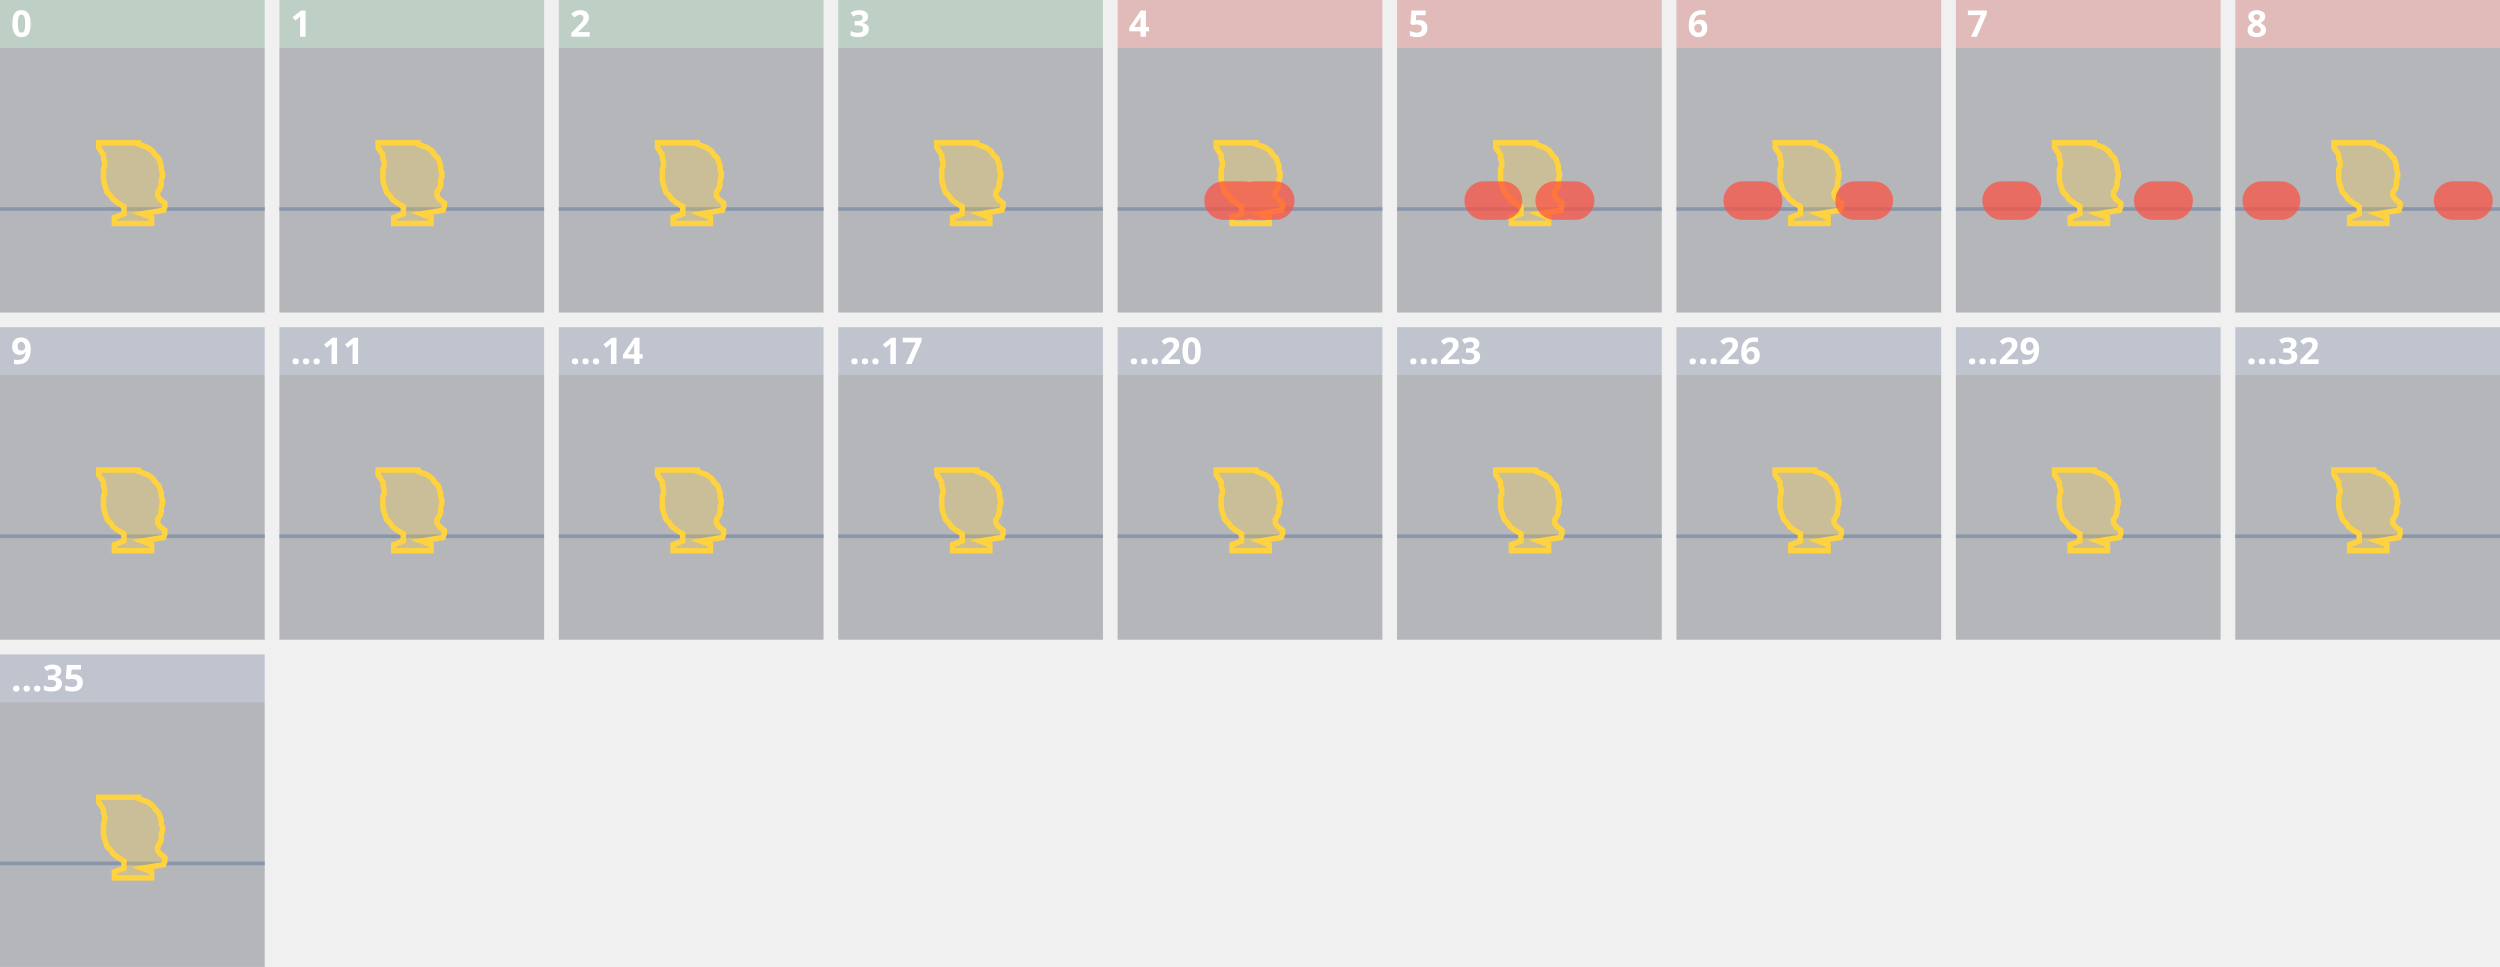
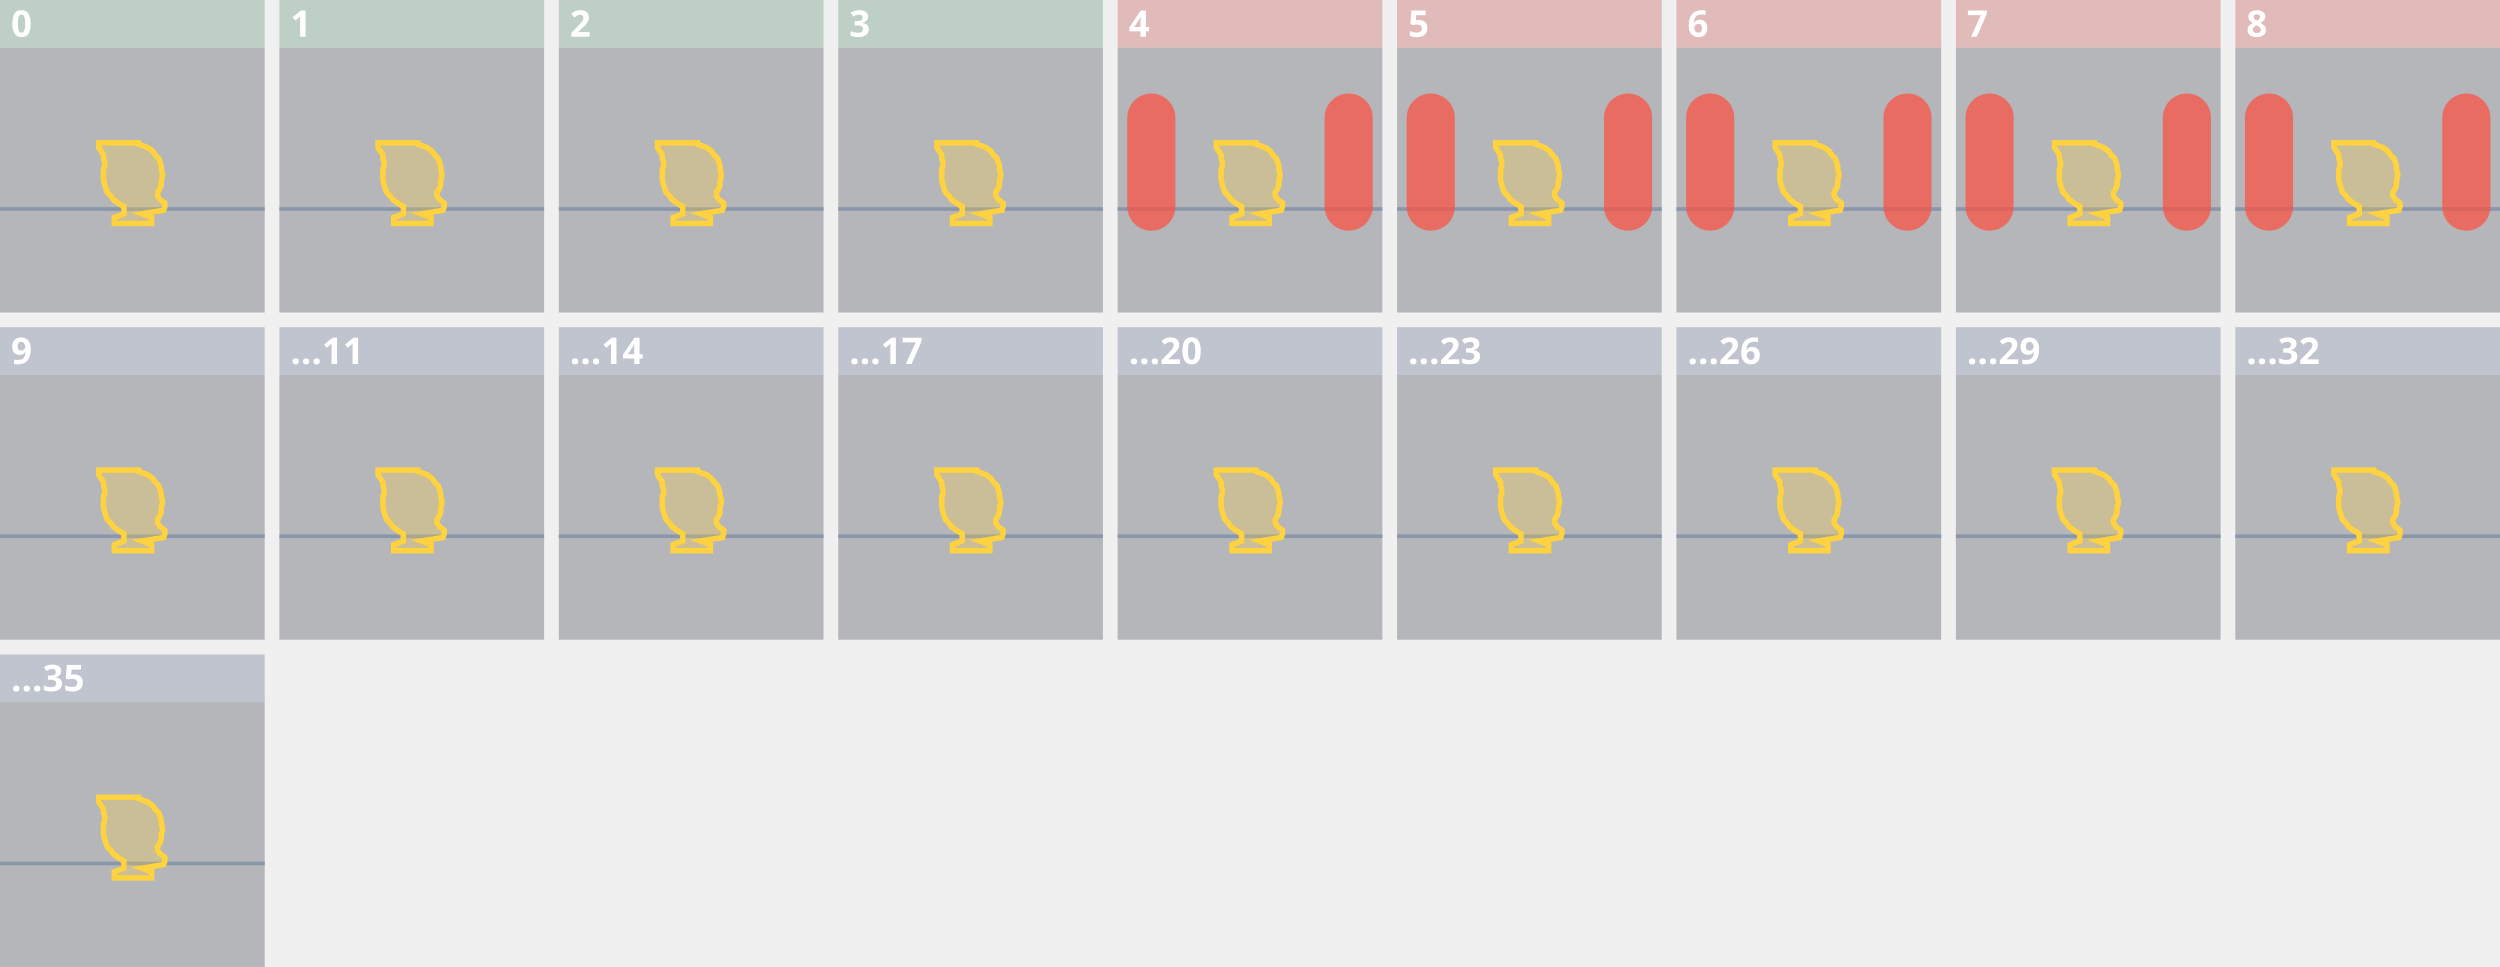
<svg xmlns="http://www.w3.org/2000/svg" viewBox="0 0 680 263" width="680" height="263">
  <style>text{font:bold 10px sans-serif;fill:#ffffff}.k{fill:#1b2230}.g{stroke:#8a96aa;stroke-width:3.06}use{stroke-width:4.58;fill-opacity:.28}.u{stroke:#ffd23f;fill:#ffd23f}.v{stroke:#4ade80;fill:#4ade80;fill-opacity:.6}.a{stroke:#e879f9;fill:#e879f9}.o{stroke:#22d3ee;fill:#22d3ee;fill-opacity:.5}.H{color:#ff4d3d;fill:#ff4d3d;opacity:.7}.G{color:#3b9cff;fill:#3b9cff;opacity:.75}.S{color:#ffa630;fill:#ffa630;opacity:.75}.T{color:#ffa630;fill:none;stroke:#ffa630;stroke-width:6.11;stroke-dasharray:12.2}.P{color:#c49bff;fill:none;stroke:#c49bff;stroke-width:3.06;stroke-dasharray:9.2}</style>
  <defs>
    <path id="b0" d="M-28 -31L5 -31L5 -30L13 -27L17 -24L19 -21L22 -18L23 -15L24 -12L24 -9L25 -6L25 -3L24 0L24 4L23 7L21 10L21 13L23 16L27 19L27 22L26 25L8 28L16 31L16 34L16 36L-15 36L-15 34L-15 31L-7 28L-7 25L-7 22L-12 19L-16 16L-18 13L-21 10L-22 7L-23 4L-24 0L-24 -3L-24 -6L-24 -9L-23 -12L-23 -15L-24 -18L-24 -21L-26 -24L-28 -27L-28 -30Z" />
    <rect id="K" x="-110" y="-110" width="220" height="220" class="k" />
    <rect id="Ls" width="72" height="13" fill="#3f7d5a" />
    <rect id="La" width="72" height="13" fill="#b8332b" />
    <rect id="Le" width="72" height="13" fill="#46557a" />
  </defs>
  <use href="#Ls" x="0" y="0" />
  <text x="3" y="10">0</text>
  <svg x="0" y="13" width="72" height="72" viewBox="-110 -110 220 220">
    <use href="#K" />
    <line x1="-110" y1="24" x2="110" y2="24" class="g" />
    <use href="#b0" class="u" />
  </svg>
  <use href="#Ls" x="76" y="0" />
  <text x="79" y="10">1</text>
  <svg x="76" y="13" width="72" height="72" viewBox="-110 -110 220 220">
    <use href="#K" />
    <line x1="-110" y1="24" x2="110" y2="24" class="g" />
    <use href="#b0" class="u" />
  </svg>
  <use href="#Ls" x="152" y="0" />
  <text x="155" y="10">2</text>
  <svg x="152" y="13" width="72" height="72" viewBox="-110 -110 220 220">
    <use href="#K" />
    <line x1="-110" y1="24" x2="110" y2="24" class="g" />
    <use href="#b0" class="u" />
  </svg>
  <use href="#Ls" x="228" y="0" />
  <text x="231" y="10">3</text>
  <svg x="228" y="13" width="72" height="72" viewBox="-110 -110 220 220">
    <use href="#K" />
    <line x1="-110" y1="24" x2="110" y2="24" class="g" />
    <use href="#b0" class="u" />
  </svg>
  <use href="#La" x="304" y="0" />
  <text x="307" y="10">4</text>
  <svg x="304" y="13" width="72" height="72" viewBox="-110 -110 220 220">
    <use href="#K" />
    <line x1="-110" y1="24" x2="110" y2="24" class="g" />
    <use href="#b0" class="u" />
    <g class="H">
-       <line x1="4" y1="17" x2="21" y2="17" stroke="currentColor" stroke-width="32" stroke-linecap="round" />
-       <line x1="-5" y1="17" x2="-22" y2="17" stroke="currentColor" stroke-width="32" stroke-linecap="round" />
+       <line x1="82" y1="22" x2="82" y2="-52" stroke="currentColor" stroke-width="40" stroke-linecap="round" />
+       <line x1="-82" y1="22" x2="-82" y2="-52" stroke="currentColor" stroke-width="40" stroke-linecap="round" />
    </g>
  </svg>
  <use href="#La" x="380" y="0" />
  <text x="383" y="10">5</text>
  <svg x="380" y="13" width="72" height="72" viewBox="-110 -110 220 220">
    <use href="#K" />
    <line x1="-110" y1="24" x2="110" y2="24" class="g" />
    <use href="#b0" class="u" />
    <g class="H">
-       <line x1="21" y1="17" x2="38" y2="17" stroke="currentColor" stroke-width="32" stroke-linecap="round" />
-       <line x1="-22" y1="17" x2="-38" y2="17" stroke="currentColor" stroke-width="32" stroke-linecap="round" />
+       <line x1="82" y1="22" x2="82" y2="-52" stroke="currentColor" stroke-width="40" stroke-linecap="round" />
+       <line x1="-82" y1="22" x2="-82" y2="-52" stroke="currentColor" stroke-width="40" stroke-linecap="round" />
    </g>
  </svg>
  <use href="#La" x="456" y="0" />
  <text x="459" y="10">6</text>
  <svg x="456" y="13" width="72" height="72" viewBox="-110 -110 220 220">
    <use href="#K" />
    <line x1="-110" y1="24" x2="110" y2="24" class="g" />
    <use href="#b0" class="u" />
    <g class="H">
-       <line x1="38" y1="17" x2="54" y2="17" stroke="currentColor" stroke-width="32" stroke-linecap="round" />
-       <line x1="-38" y1="17" x2="-55" y2="17" stroke="currentColor" stroke-width="32" stroke-linecap="round" />
+       <line x1="82" y1="22" x2="82" y2="-52" stroke="currentColor" stroke-width="40" stroke-linecap="round" />
+       <line x1="-82" y1="22" x2="-82" y2="-52" stroke="currentColor" stroke-width="40" stroke-linecap="round" />
    </g>
  </svg>
  <use href="#La" x="532" y="0" />
  <text x="535" y="10">7</text>
  <svg x="532" y="13" width="72" height="72" viewBox="-110 -110 220 220">
    <use href="#K" />
    <line x1="-110" y1="24" x2="110" y2="24" class="g" />
    <use href="#b0" class="u" />
    <g class="H">
-       <line x1="54" y1="17" x2="71" y2="17" stroke="currentColor" stroke-width="32" stroke-linecap="round" />
-       <line x1="-55" y1="17" x2="-72" y2="17" stroke="currentColor" stroke-width="32" stroke-linecap="round" />
+       <line x1="82" y1="22" x2="82" y2="-52" stroke="currentColor" stroke-width="40" stroke-linecap="round" />
+       <line x1="-82" y1="22" x2="-82" y2="-52" stroke="currentColor" stroke-width="40" stroke-linecap="round" />
    </g>
  </svg>
  <use href="#La" x="608" y="0" />
  <text x="611" y="10">8</text>
  <svg x="608" y="13" width="72" height="72" viewBox="-110 -110 220 220">
    <use href="#K" />
    <line x1="-110" y1="24" x2="110" y2="24" class="g" />
    <use href="#b0" class="u" />
    <g class="H">
-       <line x1="71" y1="17" x2="88" y2="17" stroke="currentColor" stroke-width="32" stroke-linecap="round" />
-       <line x1="-72" y1="17" x2="-88" y2="17" stroke="currentColor" stroke-width="32" stroke-linecap="round" />
+       <line x1="82" y1="22" x2="82" y2="-52" stroke="currentColor" stroke-width="40" stroke-linecap="round" />
+       <line x1="-82" y1="22" x2="-82" y2="-52" stroke="currentColor" stroke-width="40" stroke-linecap="round" />
    </g>
  </svg>
  <use href="#Le" x="0" y="89" />
  <text x="3" y="99">9</text>
  <svg x="0" y="102" width="72" height="72" viewBox="-110 -110 220 220">
    <use href="#K" />
    <line x1="-110" y1="24" x2="110" y2="24" class="g" />
    <use href="#b0" class="u" />
  </svg>
  <use href="#Le" x="76" y="89" />
  <text x="79" y="99">…11</text>
  <svg x="76" y="102" width="72" height="72" viewBox="-110 -110 220 220">
    <use href="#K" />
    <line x1="-110" y1="24" x2="110" y2="24" class="g" />
    <use href="#b0" class="u" />
  </svg>
  <use href="#Le" x="152" y="89" />
  <text x="155" y="99">…14</text>
  <svg x="152" y="102" width="72" height="72" viewBox="-110 -110 220 220">
    <use href="#K" />
    <line x1="-110" y1="24" x2="110" y2="24" class="g" />
    <use href="#b0" class="u" />
  </svg>
  <use href="#Le" x="228" y="89" />
  <text x="231" y="99">…17</text>
  <svg x="228" y="102" width="72" height="72" viewBox="-110 -110 220 220">
    <use href="#K" />
    <line x1="-110" y1="24" x2="110" y2="24" class="g" />
    <use href="#b0" class="u" />
  </svg>
  <use href="#Le" x="304" y="89" />
  <text x="307" y="99">…20</text>
  <svg x="304" y="102" width="72" height="72" viewBox="-110 -110 220 220">
    <use href="#K" />
    <line x1="-110" y1="24" x2="110" y2="24" class="g" />
    <use href="#b0" class="u" />
  </svg>
  <use href="#Le" x="380" y="89" />
  <text x="383" y="99">…23</text>
  <svg x="380" y="102" width="72" height="72" viewBox="-110 -110 220 220">
    <use href="#K" />
    <line x1="-110" y1="24" x2="110" y2="24" class="g" />
    <use href="#b0" class="u" />
  </svg>
  <use href="#Le" x="456" y="89" />
  <text x="459" y="99">…26</text>
  <svg x="456" y="102" width="72" height="72" viewBox="-110 -110 220 220">
    <use href="#K" />
    <line x1="-110" y1="24" x2="110" y2="24" class="g" />
    <use href="#b0" class="u" />
  </svg>
  <use href="#Le" x="532" y="89" />
  <text x="535" y="99">…29</text>
  <svg x="532" y="102" width="72" height="72" viewBox="-110 -110 220 220">
    <use href="#K" />
    <line x1="-110" y1="24" x2="110" y2="24" class="g" />
    <use href="#b0" class="u" />
  </svg>
  <use href="#Le" x="608" y="89" />
  <text x="611" y="99">…32</text>
  <svg x="608" y="102" width="72" height="72" viewBox="-110 -110 220 220">
    <use href="#K" />
    <line x1="-110" y1="24" x2="110" y2="24" class="g" />
    <use href="#b0" class="u" />
  </svg>
  <use href="#Le" x="0" y="178" />
  <text x="3" y="188">…35</text>
  <svg x="0" y="191" width="72" height="72" viewBox="-110 -110 220 220">
    <use href="#K" />
    <line x1="-110" y1="24" x2="110" y2="24" class="g" />
    <use href="#b0" class="u" />
  </svg>
</svg>
